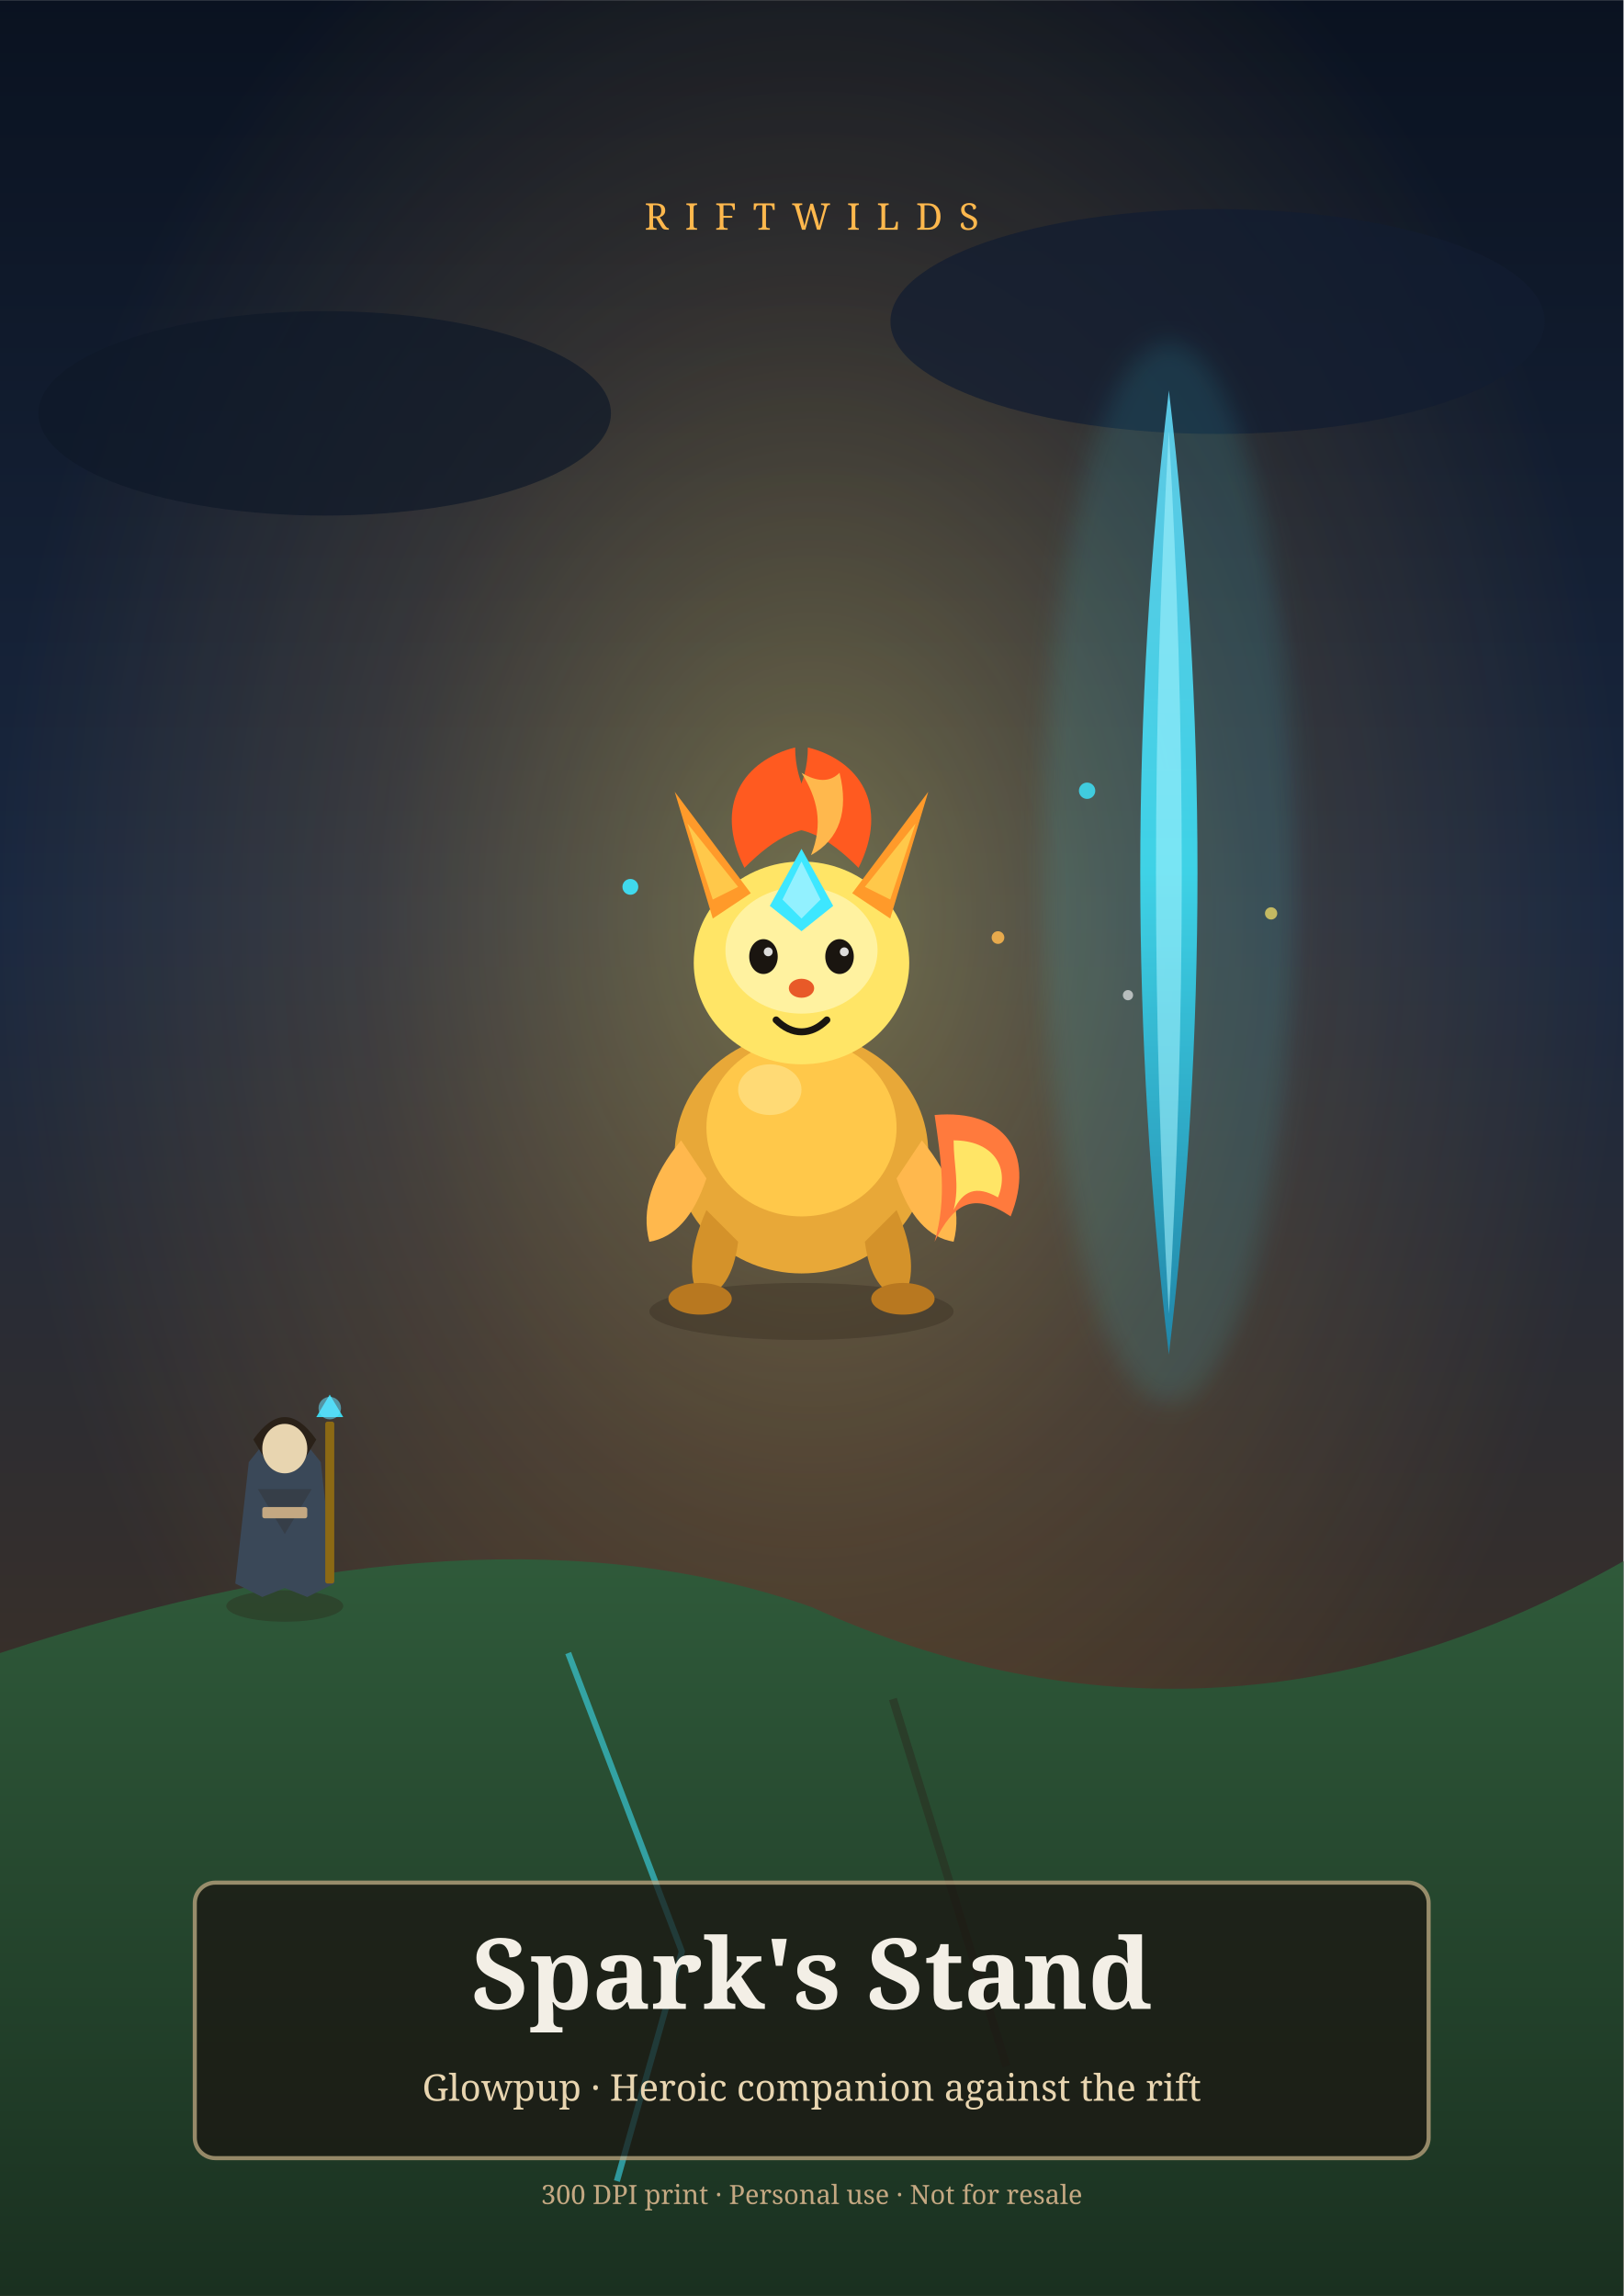
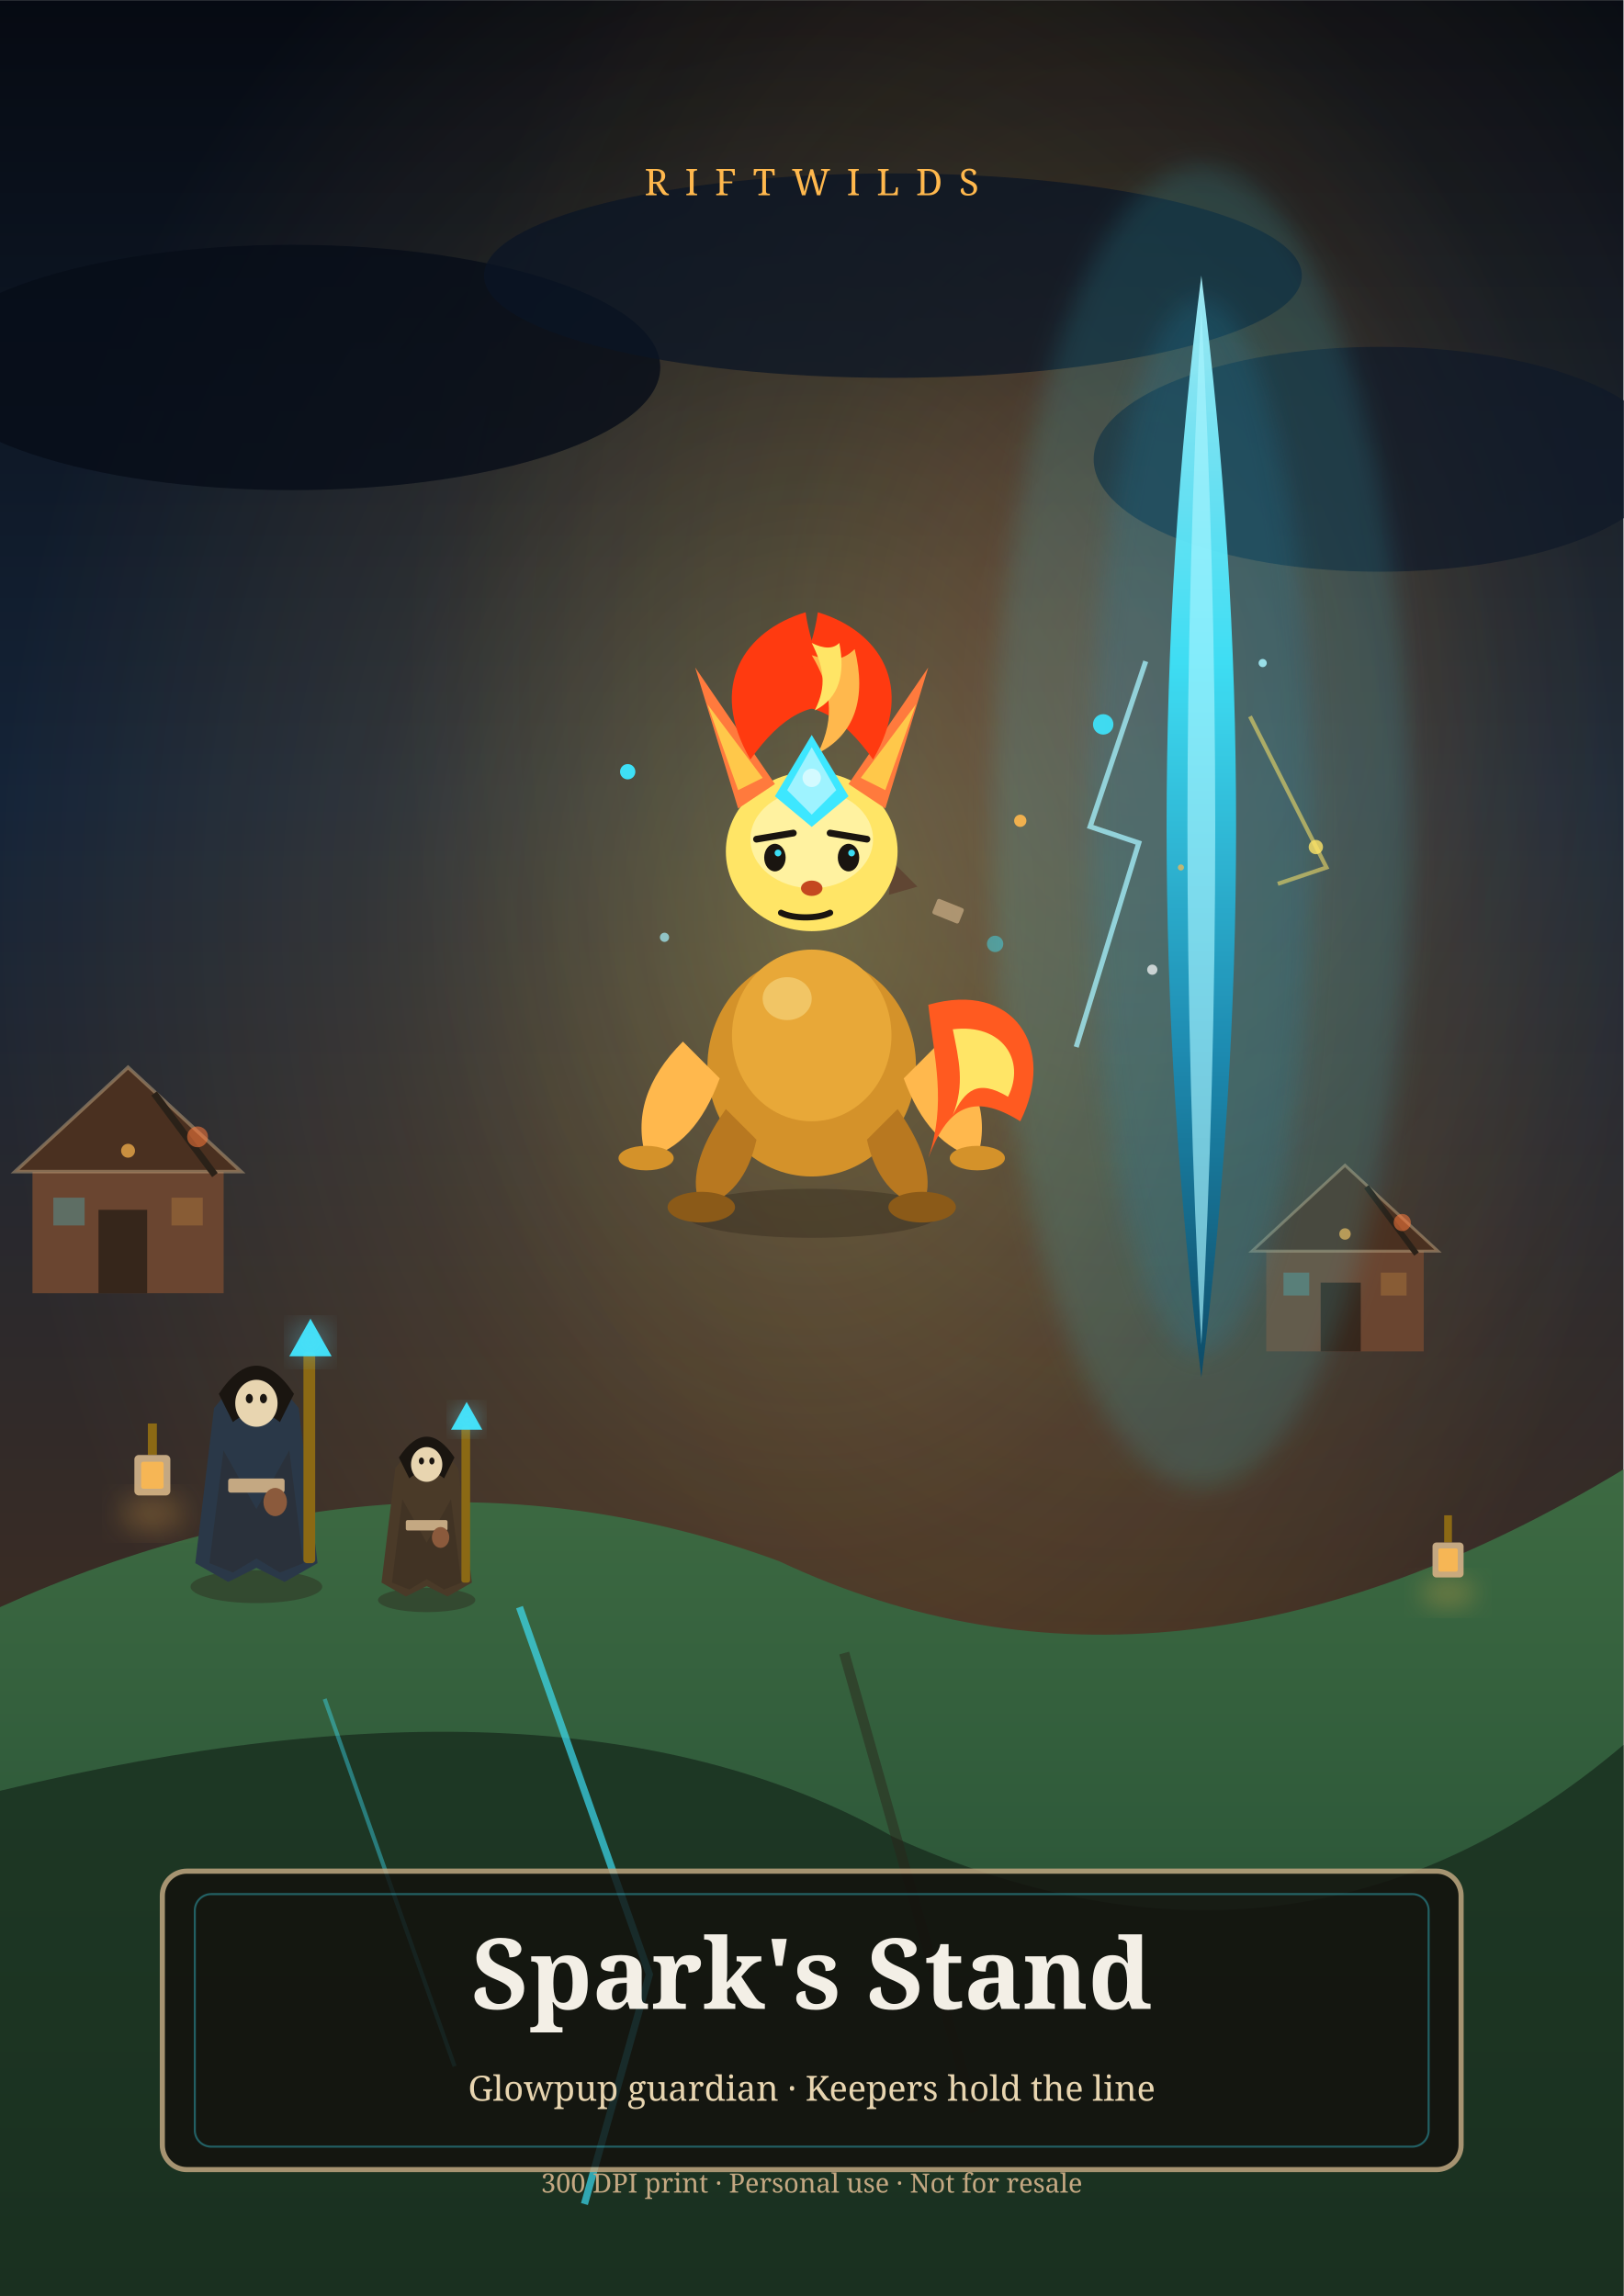
<svg xmlns="http://www.w3.org/2000/svg" width="2480" height="3508" viewBox="0 0 794 1123">
  <defs>
    <linearGradient id="parchment" x1="0" y1="0" x2="0" y2="1">
      <stop stop-color="#f4e8d0" />
      <stop offset="0.55" stop-color="#e8d5b0" />
      <stop offset="1" stop-color="#d4bc8e" />
    </linearGradient>
    <linearGradient id="ink" x1="0" y1="0" x2="0" y2="1">
      <stop stop-color="#1a1510" />
      <stop offset="0.5" stop-color="#141820" />
      <stop offset="1" stop-color="#0e1218" />
    </linearGradient>
    <linearGradient id="bronze" x1="0" y1="0" x2="1" y2="1">
      <stop stop-color="#e8c878" />
      <stop offset="0.4" stop-color="#c4a882" />
      <stop offset="1" stop-color="#8b6914" />
    </linearGradient>
    <linearGradient id="rift" x1="0" y1="0" x2="0" y2="1">
-       <stop stop-color="#66e0ff" />
-       <stop offset="0.5" stop-color="#3de7ff" />
-       <stop offset="1" stop-color="#1a8fb8" />
+       <stop stop-color="#a8f4ff" />
+       <stop offset="0.35" stop-color="#3de7ff" />
+       <stop offset="0.7" stop-color="#1a8fb8" />
+       <stop offset="1" stop-color="#0a4a68" />
+     </linearGradient>
+     <linearGradient id="warmSky" x1="0" y1="0" x2="0" y2="1">
+       <stop stop-color="#0a1018" />
+       <stop offset="0.35" stop-color="#1a2438" />
+       <stop offset="0.65" stop-color="#3a3028" />
+       <stop offset="1" stop-color="#5a4030" />
+     </linearGradient>
+     <linearGradient id="earth" x1="0" y1="0" x2="0" y2="1">
+       <stop stop-color="#3d6a42" />
+       <stop offset="0.45" stop-color="#2f5a3a" />
+       <stop offset="1" stop-color="#1a3020" />
    </linearGradient>
    <radialGradient id="amberGlow" cx="50%" cy="40%" r="50%">
      <stop stop-color="#ffe566" stop-opacity="0.55" />
      <stop offset="0.55" stop-color="#ffb84d" stop-opacity="0.2" />
      <stop offset="1" stop-color="#ffb84d" stop-opacity="0" />
    </radialGradient>
    <radialGradient id="cyanGlow" cx="50%" cy="35%" r="55%">
      <stop stop-color="#3de7ff" stop-opacity="0.45" />
      <stop offset="0.6" stop-color="#3de7ff" stop-opacity="0.12" />
      <stop offset="1" stop-color="#3de7ff" stop-opacity="0" />
    </radialGradient>
+     <radialGradient id="emberBloom" cx="70%" cy="30%" r="45%">
+       <stop stop-color="#ff7a3d" stop-opacity="0.35" />
+       <stop offset="0.5" stop-color="#ffb84d" stop-opacity="0.12" />
+       <stop offset="1" stop-color="#ffb84d" stop-opacity="0" />
+     </radialGradient>
    <filter id="soft" x="-30%" y="-30%" width="160%" height="160%">
      <feGaussianBlur stdDeviation="6" />
    </filter>
+     <filter id="glow" x="-40%" y="-40%" width="180%" height="180%">
+       <feGaussianBlur stdDeviation="4" result="b" />
+       <feMerge>
+         <feMergeNode in="b" />
+         <feMergeNode in="SourceGraphic" />
+       </feMerge>
+     </filter>
    <linearGradient id="sky" x1="0" y1="0" x2="0" y2="1">
-       <stop stop-color="#0a1220" />
-       <stop offset="0.4" stop-color="#1a2840" />
-       <stop offset="0.75" stop-color="#3a3028" />
+       <stop stop-color="#060a12" />
+       <stop offset="0.35" stop-color="#152438" />
+       <stop offset="0.7" stop-color="#3a2c24" />
      <stop offset="1" stop-color="#5a4030" />
-     </linearGradient>
-     <linearGradient id="ground" x1="0" y1="0" x2="0" y2="1">
-       <stop stop-color="#2f5a3a" />
-       <stop offset="1" stop-color="#1a3020" />
    </linearGradient>
  </defs>
  <rect width="794" height="1123" fill="url(#sky)" />
-   <rect width="794" height="1123" fill="url(#amberGlow)" opacity="0.7" />
-   <ellipse cx="158.8" cy="202.14" rx="140" ry="50" fill="#0e1828" opacity="0.7" />
-   <ellipse cx="595.5" cy="157.22" rx="160" ry="55" fill="#121c30" opacity="0.75" />
-   <ellipse cx="571.68" cy="426.74" rx="61.6" ry="259.413" fill="#3de7ff" opacity="0.12" filter="url(#soft)" />
-   <path d="M571.68 190.91 Q543.68 426.74 571.68 662.57 Q599.68 426.74 571.68 190.91 Z" fill="url(#rift)" opacity="0.85" />
-   <path d="M571.68 210.91 Q559.08 426.74 571.68 642.57 Q584.28 426.74 571.68 210.91 Z" fill="#a8f4ff" opacity="0.55" />
-   <circle cx="531.68" cy="386.74" r="4" fill="#3de7ff" opacity="0.8" />
-   <circle cx="621.68" cy="446.74" r="3" fill="#ffe566" opacity="0.7" />
-   <circle cx="551.68" cy="486.74" r="2.5" fill="#fff" opacity="0.6" />
-   <path d="M0 808.56 Q238.2 729.95 397 786.1 Q595.5 875.94 794 763.64 L794 1123 L0 1123 Z" fill="url(#ground)" />
-   <path d="M277.9 808.56 L333.48 954.55 L301.72 1066.85" stroke="#3de7ff" stroke-width="3" fill="none" opacity="0.55" />
-   <path d="M436.7 831.02 L492.28 1010.7" stroke="#2a2118" stroke-width="4" fill="none" opacity="0.4" />
-   <g transform="translate(95.28,651.34) scale(1.1)">
-     <ellipse cx="40" cy="122" rx="26" ry="7" fill="#2a2118" opacity="0.35" />
-     <path d="M18 112 L24 58 L32 48 L40 44 L48 48 L56 58 L62 112 L50 118 L40 114 L30 118 Z" fill="#3a4858" />
-     <path d="M28 70 L40 90 L52 70" fill="#2a2118" opacity="0.25" />
-     <path d="M26 48 Q40 28 54 48 L48 58 Q40 52 32 58 Z" fill="#2a2118" />
-     <ellipse cx="40" cy="52" rx="10" ry="11" fill="#e8d5b0" />
-     <rect x="58" y="40" width="4" height="72" rx="1" fill="#8b6914" />
-     <path d="M54 38 L66 38 L60 28 Z" fill="#3de7ff" opacity="0.9" />
-     <circle cx="60" cy="34" r="5" fill="#66e0ff" opacity="0.55" />
-     <rect x="30" y="78" width="20" height="5" rx="1" fill="#c4a882" />
-   </g>
-   <g transform="translate(237,359.36) scale(1.55)">
-     <ellipse cx="100" cy="182" rx="48" ry="9" fill="#2a2118" opacity="0.3" />
-     <ellipse cx="100" cy="132" rx="40" ry="38" fill="#e8a838" />
-     <ellipse cx="100" cy="124" rx="30" ry="28" fill="#ffc84a" />
-     <ellipse cx="90" cy="112" rx="10" ry="8" fill="#fff0a8" opacity="0.45" />
-     <path d="M70 150 Q62 168 68 178 Q78 176 80 160 Z" fill="#d4922a" />
-     <path d="M130 150 Q138 168 132 178 Q122 176 120 160 Z" fill="#d4922a" />
-     <ellipse cx="68" cy="178" rx="10" ry="5" fill="#b87820" />
-     <ellipse cx="132" cy="178" rx="10" ry="5" fill="#b87820" />
-     <path d="M62 128 Q48 145 52 160 Q64 158 70 140 Z" fill="#ffb84d" />
-     <path d="M138 128 Q152 145 148 160 Q136 158 130 140 Z" fill="#ffb84d" />
-     <ellipse cx="100" cy="72" rx="34" ry="32" fill="#ffe566" />
-     <ellipse cx="100" cy="68" rx="24" ry="20" fill="#fff2a0" />
-     <path d="M72 58 L60 18 L84 50 Z" fill="#ff9a2a" />
-     <path d="M72 52 L64 28 L80 48 Z" fill="#ffc84a" />
-     <path d="M128 58 L140 18 L116 50 Z" fill="#ff9a2a" />
-     <path d="M128 52 L136 28 L120 48 Z" fill="#ffc84a" />
-     <path d="M82 42c-10-20 0-34 16-38 0 12 6 20 12 26-10-2-18 2-28 12Z" fill="#ff5a20" />
-     <path d="M118 42c10-20 0-34-16-38 0 12-6 20-12 26 10-2 18 2 28 12Z" fill="#ff5a20" />
-     <path d="M100 12c5 8 7 16 3 26 9-5 12-14 9-26-3 3-7 3-12 0Z" fill="#ffb84d" />
-     <ellipse cx="88" cy="70" rx="4.5" ry="5.5" fill="#1a1510" />
-     <ellipse cx="112" cy="70" rx="4.5" ry="5.5" fill="#1a1510" />
-     <circle cx="89.5" cy="68.5" r="1.4" fill="#fff" opacity="0.85" />
-     <circle cx="113.5" cy="68.5" r="1.4" fill="#fff" opacity="0.85" />
-     <ellipse cx="100" cy="80" rx="4" ry="3" fill="#e85a28" />
-     <path d="M92 90c5 5 11 5 16 0" stroke="#1a1510" stroke-width="2.2" fill="none" stroke-linecap="round" />
-     <path d="M100 36 L110 54 L100 62 L90 54 Z" fill="#3de7ff" />
-     <path d="M100 40 L106 52 L100 58 L94 52 Z" fill="#a8f4ff" opacity="0.8" />
-     <path d="M142 120c22-2 32 12 24 32-12-8-18-4-24 8 4-14 2-26 0-40Z" fill="#ff7a3d" />
-     <path d="M148 128c12 0 18 8 14 18-7-4-11-2-14 4 2-8 0-14 0-22Z" fill="#ffe566" />
-     <circle cx="46" cy="48" r="2.5" fill="#3de7ff" opacity="0.9" />
-     <circle cx="162" cy="64" r="2" fill="#ffb84d" opacity="0.85" />
-   </g>
-   <rect x="95.28" y="920.86" width="603.44" height="134.76" rx="10" fill="#1a1510" opacity="0.72" stroke="#c4a882" stroke-width="2" />
-   <text x="397" y="112.3" text-anchor="middle" font-family="Georgia, serif" font-size="18" fill="#ffb84d" letter-spacing="8">RIFTWILDS</text>
+   <rect width="794" height="1123" fill="url(#amberGlow)" opacity="0.55" />
+   <rect width="794" height="1123" fill="url(#emberBloom)" opacity="0.7" />
+   <ellipse cx="142.92" cy="179.68" rx="180" ry="60" fill="#060c18" opacity="0.8" />
+   <ellipse cx="436.7" cy="134.76" rx="200" ry="50" fill="#0a1424" opacity="0.75" />
+   <ellipse cx="674.9" cy="224.6" rx="140" ry="55" fill="#0e1828" opacity="0.7" />
+   <g transform="translate(15.88,539.04) scale(0.85)">
+     <rect x="0" y="40" width="110" height="70" fill="#6a4530" />
+     <path d="M-10 40 L55 -20 L120 40 Z" fill="#4a3020" />
+     <path d="M-10 40 L55 -20 L120 40 Z" fill="none" stroke="#c4a882" stroke-width="2" opacity="0.5" />
+     <rect x="38" y="62" width="28" height="48" fill="#1a1510" opacity="0.65" />
+     <rect x="12" y="55" width="18" height="16" fill="#3de7ff" opacity="0.25" />
+     <rect x="80" y="55" width="18" height="16" fill="#ffb84d" opacity="0.2" />
+     <path d="M70 -5 L105 42" stroke="#2a2118" stroke-width="4" />
+     <path d="M90 30 L130 80" fill="#4a3020" opacity="0.85" />
+     <circle cx="95" cy="20" r="6" fill="#ff7a3d" opacity="0.55" />
+     <circle cx="55" cy="28" r="4" fill="#ffb84d" opacity="0.7" />
+   </g>
+   <g transform="translate(619.32,583.96) scale(0.7)">
+     <rect x="0" y="40" width="110" height="70" fill="#6a4530" />
+     <path d="M-10 40 L55 -20 L120 40 Z" fill="#4a3020" />
+     <path d="M-10 40 L55 -20 L120 40 Z" fill="none" stroke="#c4a882" stroke-width="2" opacity="0.5" />
+     <rect x="38" y="62" width="28" height="48" fill="#1a1510" opacity="0.65" />
+     <rect x="12" y="55" width="18" height="16" fill="#3de7ff" opacity="0.25" />
+     <rect x="80" y="55" width="18" height="16" fill="#ffb84d" opacity="0.2" />
+     <path d="M70 -5 L105 42" stroke="#2a2118" stroke-width="4" />
+     <path d="M90 30 L130 80" fill="#4a3020" opacity="0.85" />
+     <circle cx="95" cy="20" r="6" fill="#ff7a3d" opacity="0.55" />
+     <circle cx="55" cy="28" r="4" fill="#ffb84d" opacity="0.7" />
+   </g>
+   <ellipse cx="587.56" cy="404.28" rx="102" ry="323.424" fill="#3de7ff" opacity="0.14" filter="url(#soft)" />
+   <ellipse cx="587.56" cy="404.28" rx="54.4" ry="258.739" fill="#1a8fb8" opacity="0.2" filter="url(#soft)" />
+   <path d="M587.56 134.76 Q553.56 404.28 587.56 673.8 Q621.56 404.28 587.56 134.76 Z" fill="url(#rift)" opacity="0.92" />
+   <path d="M587.56 150.76 Q573.96 404.28 587.56 657.8 Q601.16 404.28 587.56 150.76 Z" fill="#a8f4ff" opacity="0.65" />
+   <path d="M560.36 323.424 L533.16 404.28 L556.96 412.28 L526.36 512.088" stroke="#a8f4ff" stroke-width="2.5" fill="none" opacity="0.75" />
+   <path d="M611.36 350.376 L648.76 424.28 L624.96 432.28" stroke="#ffe566" stroke-width="2" fill="none" opacity="0.55" />
+   <circle cx="539.56" cy="354.28" r="5" fill="#3de7ff" opacity="0.9" />
+   <circle cx="643.56" cy="414.28" r="3.5" fill="#ffe566" opacity="0.8" />
+   <circle cx="563.56" cy="474.28" r="2.5" fill="#fff" opacity="0.7" />
+   <circle cx="617.56" cy="324.28" r="2" fill="#a8f4ff" opacity="0.85" />
+   <circle cx="577.56" cy="424.28" r="1.5" fill="#ffb84d" opacity="0.7" />
+   <g opacity="0.75">
+     <rect x="396.7" y="471.66" width="18" height="10" rx="1" fill="#8b5a3c" transform="rotate(-18 406.7 476.66)" />
+     <rect x="456.7" y="441.66" width="14" height="8" rx="1" fill="#c4a882" transform="rotate(22 463.7 445.66)" />
+     <path d="M436.7 421.66 L448.7 433.66 L434.7 437.66 Z" fill="#5c3d2e" />
+     <circle cx="486.7" cy="461.66" r="4" fill="#3de7ff" opacity="0.6" />
+     <circle cx="381.7" cy="446.66" r="3" fill="#ffb84d" opacity="0.55" />
+   </g>
+   <path d="M0 786.1 Q198.5 696.26 381.12 763.64 Q571.68 853.48 794 718.72 L794 1123 L0 1123 Z" fill="url(#earth)" />
+   <path d="M0 875.94 Q277.9 808.56 436.7 898.4 Q635.2 988.24 794 853.48 L794 1123 L0 1123 Z" fill="#1a3020" opacity="0.85" />
+   <path d="M254.08 786.1 L317.6 965.78 L285.84 1078.08" stroke="#3de7ff" stroke-width="3.5" fill="none" opacity="0.65" />
+   <path d="M412.88 808.56 L476.4 1033.16" stroke="#2a2118" stroke-width="5" fill="none" opacity="0.45" />
+   <path d="M158.8 831.02 L222.32 1010.7" stroke="#3de7ff" stroke-width="2" fill="none" opacity="0.4" />
+   <g transform="translate(63.52,696.26) scale(1.1)">
+     <rect x="8" y="0" width="4" height="14" fill="#8b6914" />
+     <rect x="2" y="14" width="16" height="18" rx="2" fill="#c4a882" />
+     <rect x="5" y="17" width="10" height="12" rx="1" fill="#ffb84d" opacity="0.85" />
+     <ellipse cx="10" cy="40" rx="14" ry="8" fill="#ffb84d" opacity="0.25" filter="url(#soft)" />
+   </g>
+   <g transform="translate(698.72,741.18) scale(0.95)">
+     <rect x="8" y="0" width="4" height="14" fill="#8b6914" />
+     <rect x="2" y="14" width="16" height="18" rx="2" fill="#c4a882" />
+     <rect x="5" y="17" width="10" height="12" rx="1" fill="#ffb84d" opacity="0.85" />
+     <ellipse cx="10" cy="40" rx="14" ry="8" fill="#ffb84d" opacity="0.25" filter="url(#soft)" />
+   </g>
+   <g transform="translate(79.4,628.88) scale(1.15)">
+     <ellipse cx="40" cy="128" rx="28" ry="7" fill="#2a2118" opacity="0.4" />
+     <path d="M14 118 L22 52 L32 40 L40 36 L48 40 L58 52 L66 118 L52 126 L40 120 L28 126 Z" fill="#2a3848" />
+     <path d="M20 118 L26 70 L40 95 L54 70 L60 118 L50 122 L40 116 L30 122 Z" fill="#2a2118" opacity="0.28" />
+     <path d="M24 46 Q40 22 56 46 L50 58 Q40 50 30 58 Z" fill="#1a1510" />
+     <ellipse cx="40" cy="50" rx="9" ry="10" fill="#e8d5b0" />
+     <ellipse cx="37" cy="48" rx="1.5" ry="2" fill="#1a1510" />
+     <ellipse cx="43" cy="48" rx="1.5" ry="2" fill="#1a1510" />
+     <rect x="60" y="28" width="5" height="90" rx="1.5" fill="#8b6914" />
+     <path d="M54 30 L72 30 L63 14 Z" fill="#3de7ff" opacity="0.95" />
+     <circle cx="63" cy="24" r="7" fill="#66e0ff" opacity="0.45" filter="url(#soft)" />
+     <rect x="28" y="82" width="24" height="6" rx="1" fill="#c4a882" />
+     <ellipse cx="48" cy="92" rx="5" ry="6" fill="#8b5a3c" />
+   </g>
+   <g transform="translate(174.68,673.8) scale(0.85)">
+     <ellipse cx="40" cy="128" rx="28" ry="7" fill="#2a2118" opacity="0.4" />
+     <path d="M14 118 L22 52 L32 40 L40 36 L48 40 L58 52 L66 118 L52 126 L40 120 L28 126 Z" fill="#4a3a28" />
+     <path d="M20 118 L26 70 L40 95 L54 70 L60 118 L50 122 L40 116 L30 122 Z" fill="#2a2118" opacity="0.28" />
+     <path d="M24 46 Q40 22 56 46 L50 58 Q40 50 30 58 Z" fill="#1a1510" />
+     <ellipse cx="40" cy="50" rx="9" ry="10" fill="#e8d5b0" />
+     <ellipse cx="37" cy="48" rx="1.5" ry="2" fill="#1a1510" />
+     <ellipse cx="43" cy="48" rx="1.5" ry="2" fill="#1a1510" />
+     <rect x="60" y="28" width="5" height="90" rx="1.5" fill="#8b6914" />
+     <path d="M54 30 L72 30 L63 14 Z" fill="#3de7ff" opacity="0.95" />
+     <circle cx="63" cy="24" r="7" fill="#66e0ff" opacity="0.45" filter="url(#soft)" />
+     <rect x="28" y="82" width="24" height="6" rx="1" fill="#c4a882" />
+     <ellipse cx="48" cy="92" rx="5" ry="6" fill="#8b5a3c" />
+   </g>
+   <g transform="translate(247,314.44) scale(1.5)">
+     <ellipse cx="100" cy="186" rx="42" ry="8" fill="#2a2118" opacity="0.35" />
+     <ellipse cx="100" cy="138" rx="34" ry="36" fill="#d4922a" />
+     <ellipse cx="100" cy="128" rx="26" ry="28" fill="#e8a838" />
+     <ellipse cx="92" cy="116" rx="8" ry="7" fill="#fff0a8" opacity="0.4" />
+     <path d="M72 152 Q58 172 64 184 Q78 180 82 162 Z" fill="#b87820" />
+     <path d="M128 152 Q142 172 136 184 Q122 180 118 162 Z" fill="#b87820" />
+     <ellipse cx="64" cy="184" rx="11" ry="5" fill="#8b5a18" />
+     <ellipse cx="136" cy="184" rx="11" ry="5" fill="#8b5a18" />
+     <path d="M58 130 Q40 148 46 168 Q62 164 70 142 Z" fill="#ffb84d" />
+     <path d="M142 130 Q160 148 154 168 Q138 164 130 142 Z" fill="#ffb84d" />
+     <ellipse cx="46" cy="168" rx="9" ry="4" fill="#d4922a" />
+     <ellipse cx="154" cy="168" rx="9" ry="4" fill="#d4922a" />
+     <ellipse cx="100" cy="68" rx="28" ry="26" fill="#ffe566" />
+     <ellipse cx="100" cy="64" rx="20" ry="16" fill="#fff2a0" />
+     <path d="M76 54 L62 8 L88 46 Z" fill="#ff7a3d" />
+     <path d="M76 48 L66 20 L84 44 Z" fill="#ffc84a" />
+     <path d="M124 54 L138 8 L112 46 Z" fill="#ff7a3d" />
+     <path d="M124 48 L134 20 L116 44 Z" fill="#ffc84a" />
+     <path d="M80 38c-14-24-2-42 18-48 2 14 8 24 14 32-12-4-22 2-32 16Z" fill="#ff3a10" />
+     <path d="M120 38c14-24 2-42-18-48-2 14-8 24-14 32 12-4 22 2 32 16Z" fill="#ff3a10" />
+     <path d="M100 4c6 10 8 20 2 32 12-6 16-18 12-34-4 4-8 4-14 2Z" fill="#ffb84d" />
+     <path d="M100 0c4 8 5 14 1 22 8-4 10-12 8-22-2 2-5 2-9 0Z" fill="#ffe566" />
+     <path d="M82 64 L94 62" stroke="#1a1510" stroke-width="2.2" stroke-linecap="round" />
+     <path d="M118 64 L106 62" stroke="#1a1510" stroke-width="2.2" stroke-linecap="round" />
+     <ellipse cx="88" cy="70" rx="3.5" ry="4.5" fill="#1a1510" />
+     <ellipse cx="112" cy="70" rx="3.5" ry="4.5" fill="#1a1510" />
+     <circle cx="89" cy="68.5" r="1.1" fill="#3de7ff" opacity="0.95" />
+     <circle cx="113" cy="68.5" r="1.1" fill="#3de7ff" opacity="0.95" />
+     <ellipse cx="100" cy="80" rx="3.5" ry="2.5" fill="#c44820" />
+     <path d="M90 88c4 2 12 2 16 0" stroke="#1a1510" stroke-width="2" fill="none" stroke-linecap="round" />
+     <path d="M100 30 L112 50 L100 60 L88 50 Z" fill="#3de7ff" />
+     <path d="M100 34 L108 48 L100 56 L92 48 Z" fill="#a8f4ff" opacity="0.9" />
+     <circle cx="100" cy="44" r="3" fill="#fff" opacity="0.55" />
+     <path d="M138 118c28-8 42 14 30 38-16-10-24-4-30 12 6-18 2-32 0-50Z" fill="#ff5a20" />
+     <path d="M146 126c16-2 24 10 18 22-10-6-14-2-18 6 4-10 2-18 0-28Z" fill="#ffe566" />
+     <circle cx="40" cy="42" r="2.5" fill="#3de7ff" opacity="0.95" />
+     <circle cx="168" cy="58" r="2" fill="#ffb84d" opacity="0.9" />
+     <circle cx="52" cy="96" r="1.5" fill="#a8f4ff" opacity="0.7" />
+   </g>
+   <rect x="79.4" y="915.245" width="635.2" height="145.99" rx="12" fill="#12100c" opacity="0.82" stroke="#c4a882" stroke-width="2.5" />
+   <rect x="95.28" y="926.475" width="603.44" height="123.53" rx="8" fill="none" stroke="#3de7ff" stroke-width="1" opacity="0.35" />
+   <text x="397" y="95.455" text-anchor="middle" font-family="Georgia, serif" font-size="18" fill="#ffb84d" letter-spacing="8">RIFTWILDS</text>
  <text x="397" y="982.625" text-anchor="middle" font-family="Georgia, serif" font-size="48" fill="#f3efe6" font-weight="700">Spark's Stand</text>
-   <text x="397" y="1027.545" text-anchor="middle" font-family="Georgia, serif" font-size="18" fill="#e8d5b0">Glowpup · Heroic companion against the rift</text>
-   <text x="397" y="1078.08" text-anchor="middle" font-family="Georgia, serif" font-size="13" fill="#c4a882">300 DPI print · Personal use · Not for resale</text>
+   <text x="397" y="1027.545" text-anchor="middle" font-family="Georgia, serif" font-size="17" fill="#e8d5b0">Glowpup guardian · Keepers hold the line</text>
+   <text x="397" y="1072.465" text-anchor="middle" font-family="Georgia, serif" font-size="13" fill="#c4a882">300 DPI print · Personal use · Not for resale</text>
</svg>
